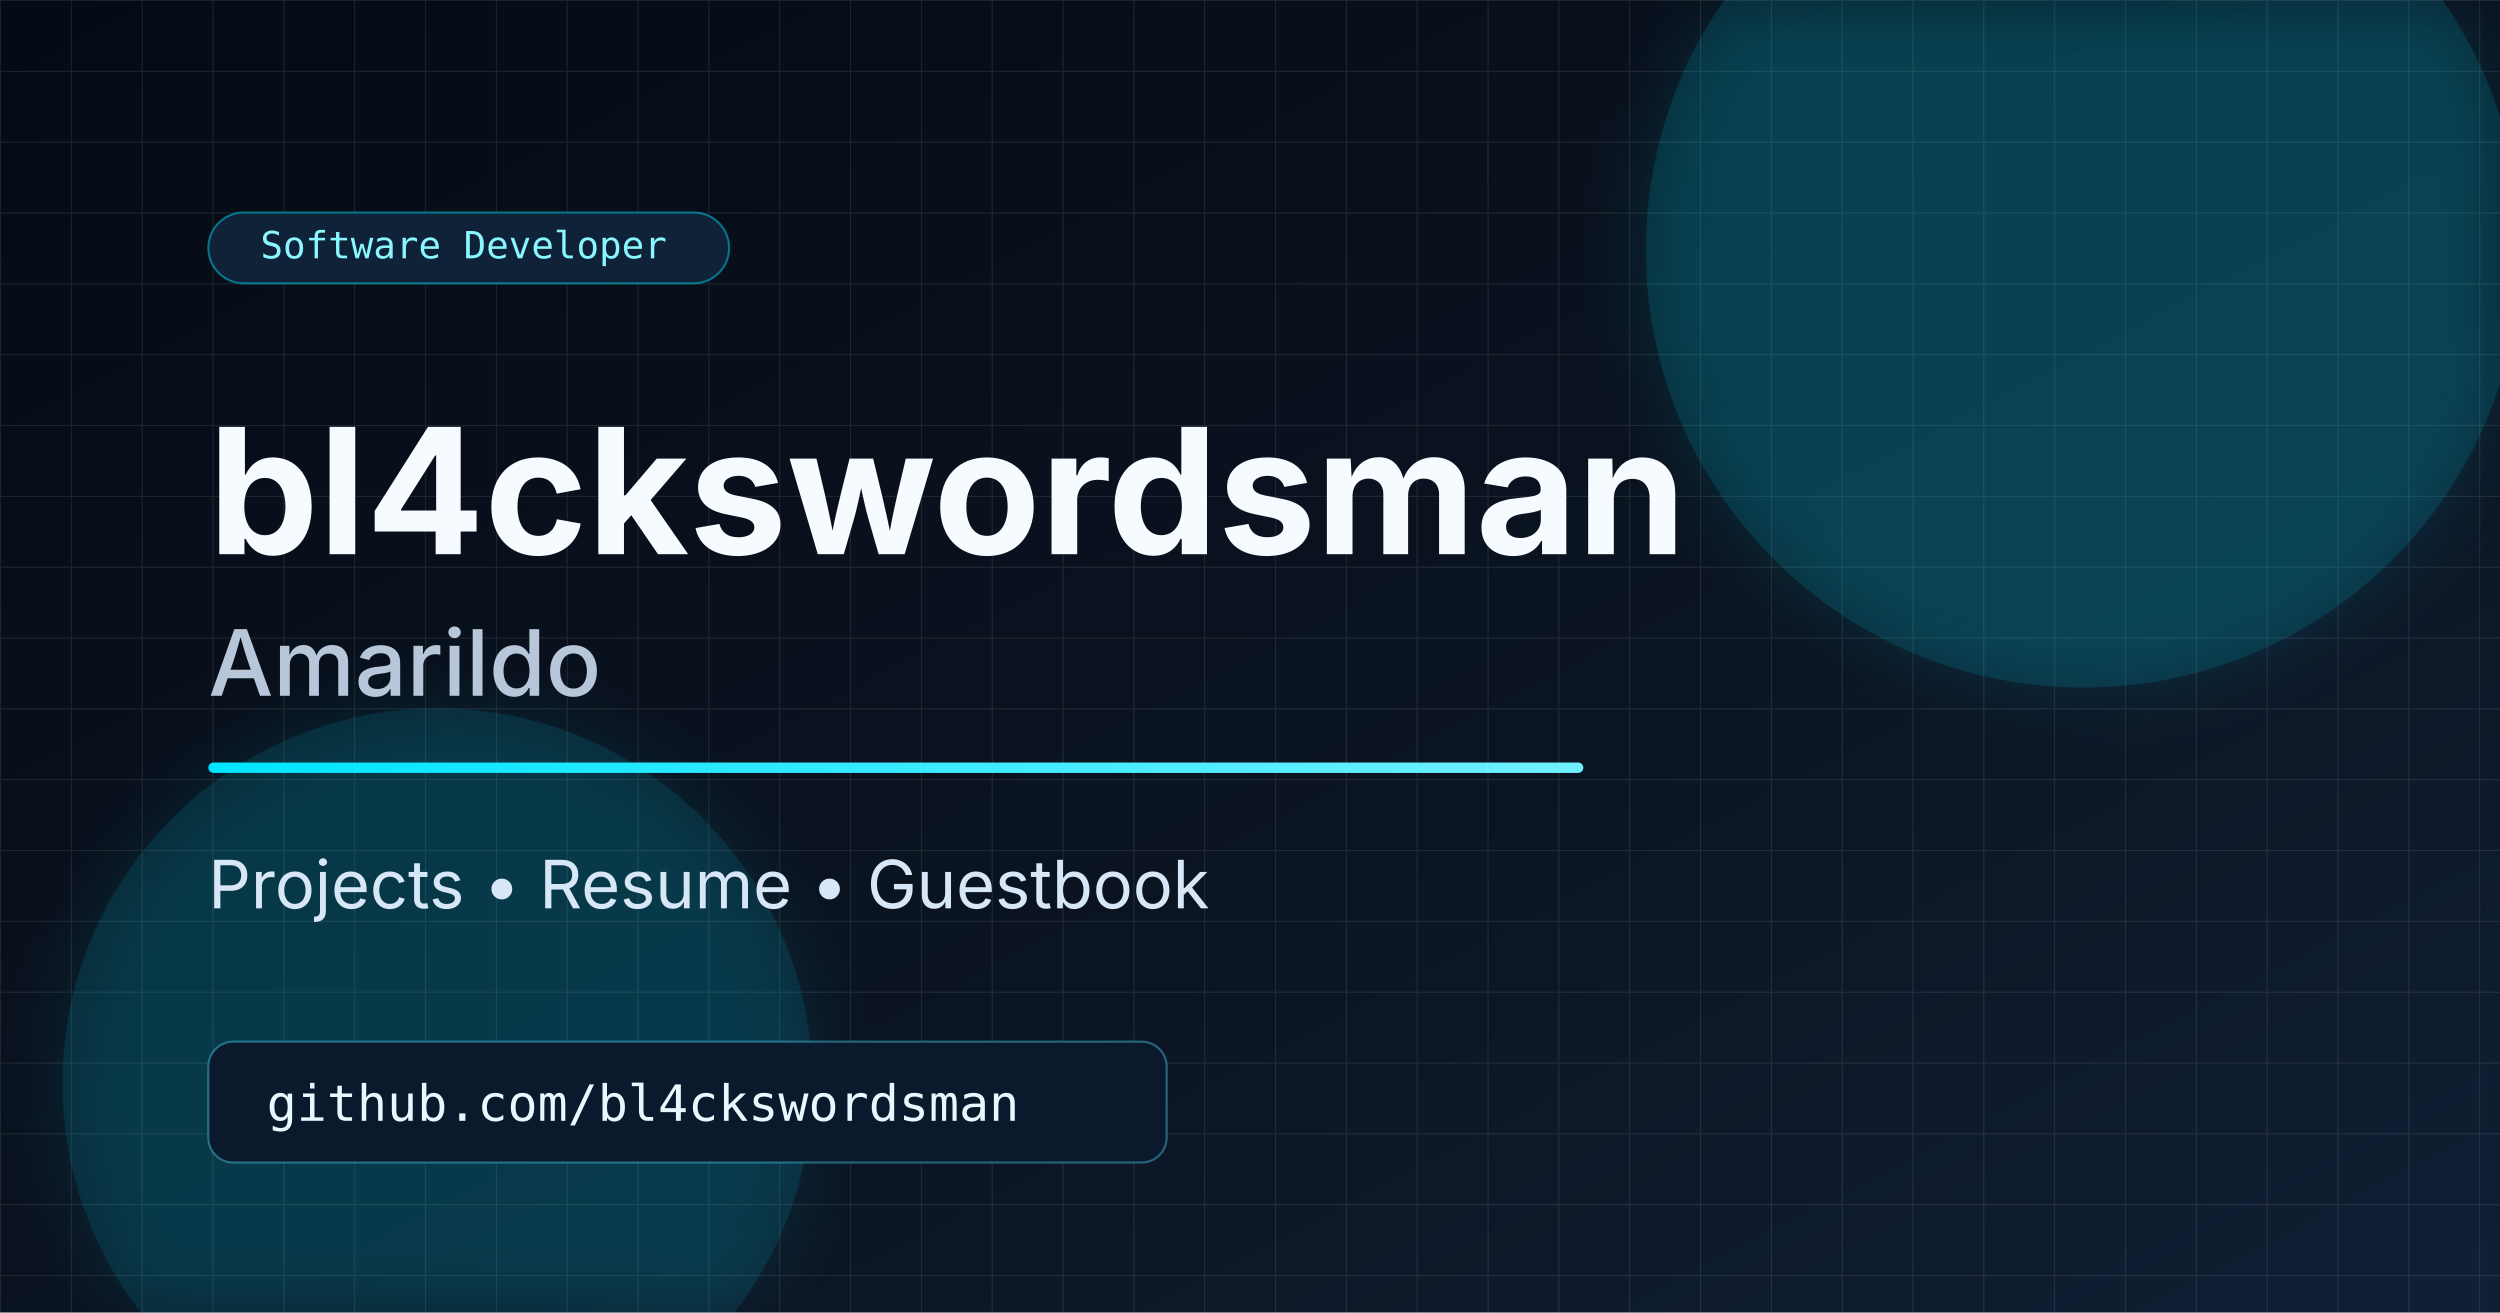
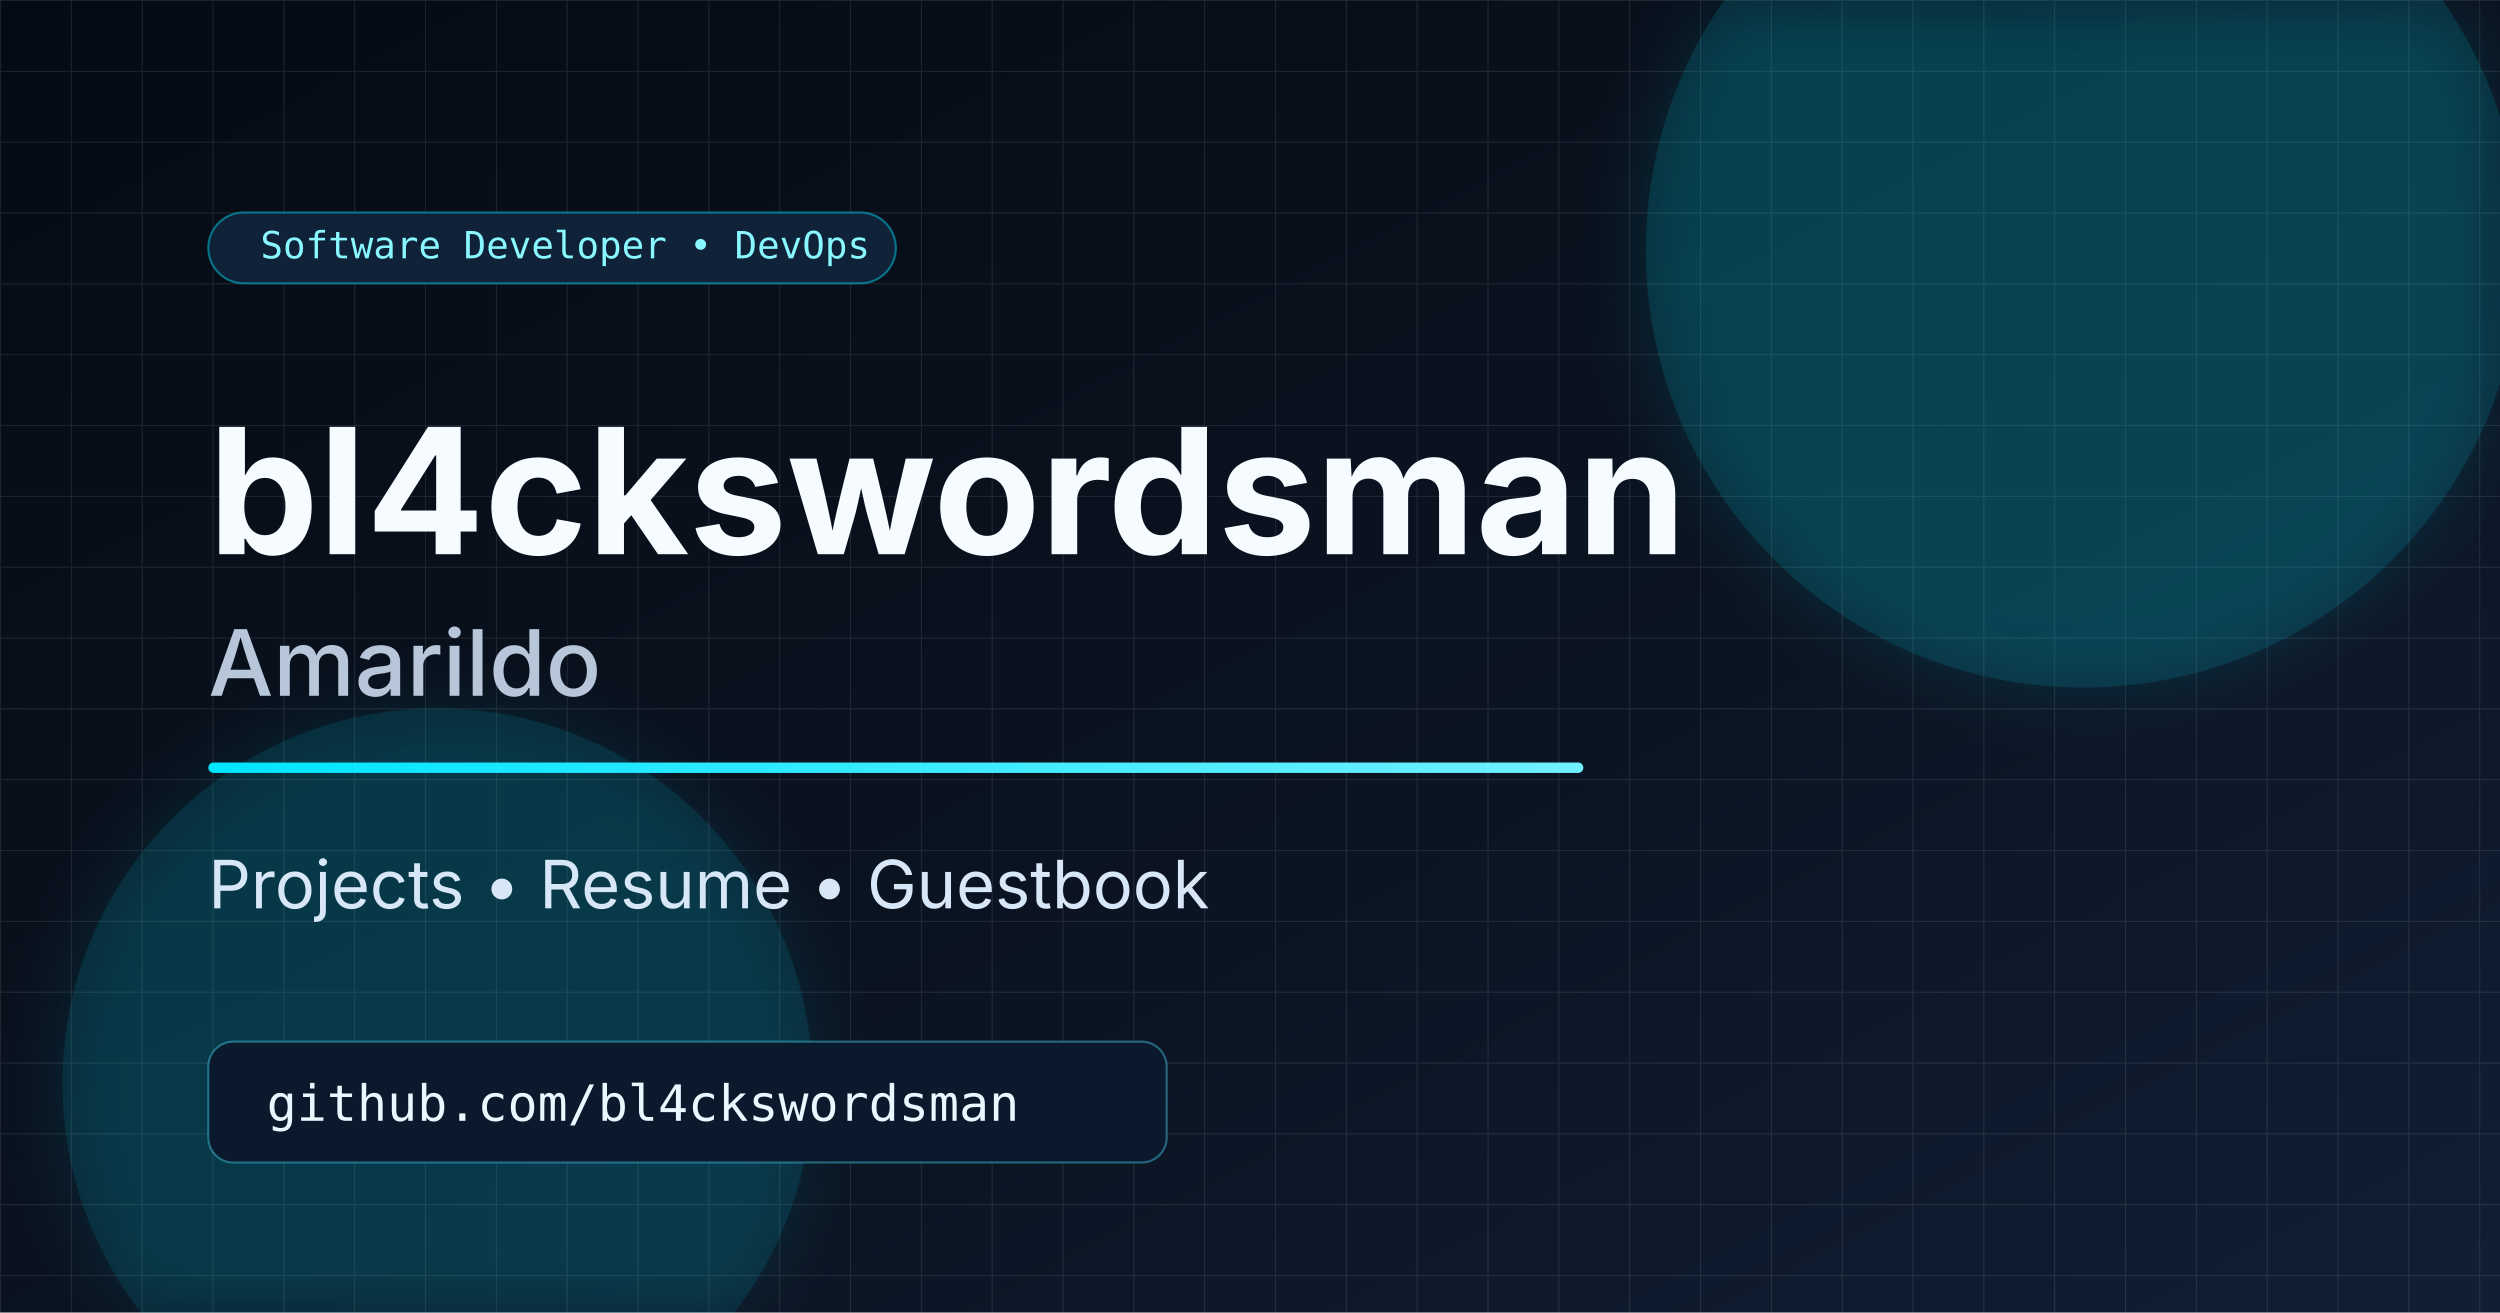
<svg xmlns="http://www.w3.org/2000/svg" width="1200" height="630" viewBox="0 0 1200 630" role="img" aria-labelledby="title desc">
  <defs>
    <linearGradient id="bg" x1="0%" y1="0%" x2="100%" y2="100%">
      <stop offset="0%" stop-color="#050b14" />
      <stop offset="60%" stop-color="#0b1422" />
      <stop offset="100%" stop-color="#111f35" />
    </linearGradient>
    <linearGradient id="glow" x1="0%" y1="0%" x2="100%" y2="0%">
      <stop offset="0%" stop-color="#00E5FF" />
      <stop offset="100%" stop-color="#70F0FF" />
    </linearGradient>
    <pattern id="grid" width="34" height="34" patternUnits="userSpaceOnUse">
      <path d="M 34 0 L 0 0 0 34" fill="none" stroke="#ffffff" stroke-opacity="0.09" stroke-width="1" />
    </pattern>
    <filter id="softGlow" x="-40%" y="-40%" width="180%" height="180%">
      <feGaussianBlur stdDeviation="16" result="blur" />
      <feMerge>
        <feMergeNode in="blur" />
        <feMergeNode in="SourceGraphic" />
      </feMerge>
    </filter>
  </defs>
  <rect width="1200" height="630" fill="url(#bg)" />
  <rect width="1200" height="630" fill="url(#grid)" />
  <circle cx="1000" cy="120" r="210" fill="#00E5FF" fill-opacity="0.12" filter="url(#softGlow)" />
  <circle cx="210" cy="520" r="180" fill="#00E5FF" fill-opacity="0.1" filter="url(#softGlow)" />
-   <rect x="100" y="102" width="250" height="34" rx="17" fill="#0f2238" stroke="#00E5FF" stroke-opacity="0.45" />
-   <text x="125" y="124" fill="#89f7ff" font-size="18" font-family="'JetBrains Mono', 'Fira Code', monospace">Software Developer</text>
+   <rect x="100" y="102" width="330" height="34" rx="17" fill="#0f2238" stroke="#00E5FF" stroke-opacity="0.45" />
+   <text x="125" y="124" fill="#89f7ff" font-size="18" font-family="'JetBrains Mono', 'Fira Code', monospace">Software Developer • DevOps</text>
  <text x="100" y="266" fill="#f6fbff" font-size="84" font-weight="700" font-family="'Space Grotesk', 'Inter', 'Segoe UI', sans-serif">
    bl4ckswordsman
  </text>
  <text x="100" y="334" fill="#b7c6d8" font-size="44" font-weight="500" font-family="'Space Grotesk', 'Inter', 'Segoe UI', sans-serif">
    Amarildo
  </text>
  <rect x="100" y="366" width="660" height="5" rx="2.5" fill="url(#glow)" />
  <text x="100" y="436" fill="#d7e7f7" font-size="32" font-family="'Inter', 'Segoe UI', sans-serif">
    Projects • Resume • Guestbook
  </text>
  <g transform="translate(100, 500)">
    <rect width="460" height="58" rx="12" fill="#0a192b" stroke="#4cdfff" stroke-opacity="0.4" />
    <text x="28" y="38" fill="#e9f8ff" font-size="24" font-family="'JetBrains Mono', 'Fira Code', monospace">
      github.com/bl4ckswordsman
    </text>
  </g>
</svg>
